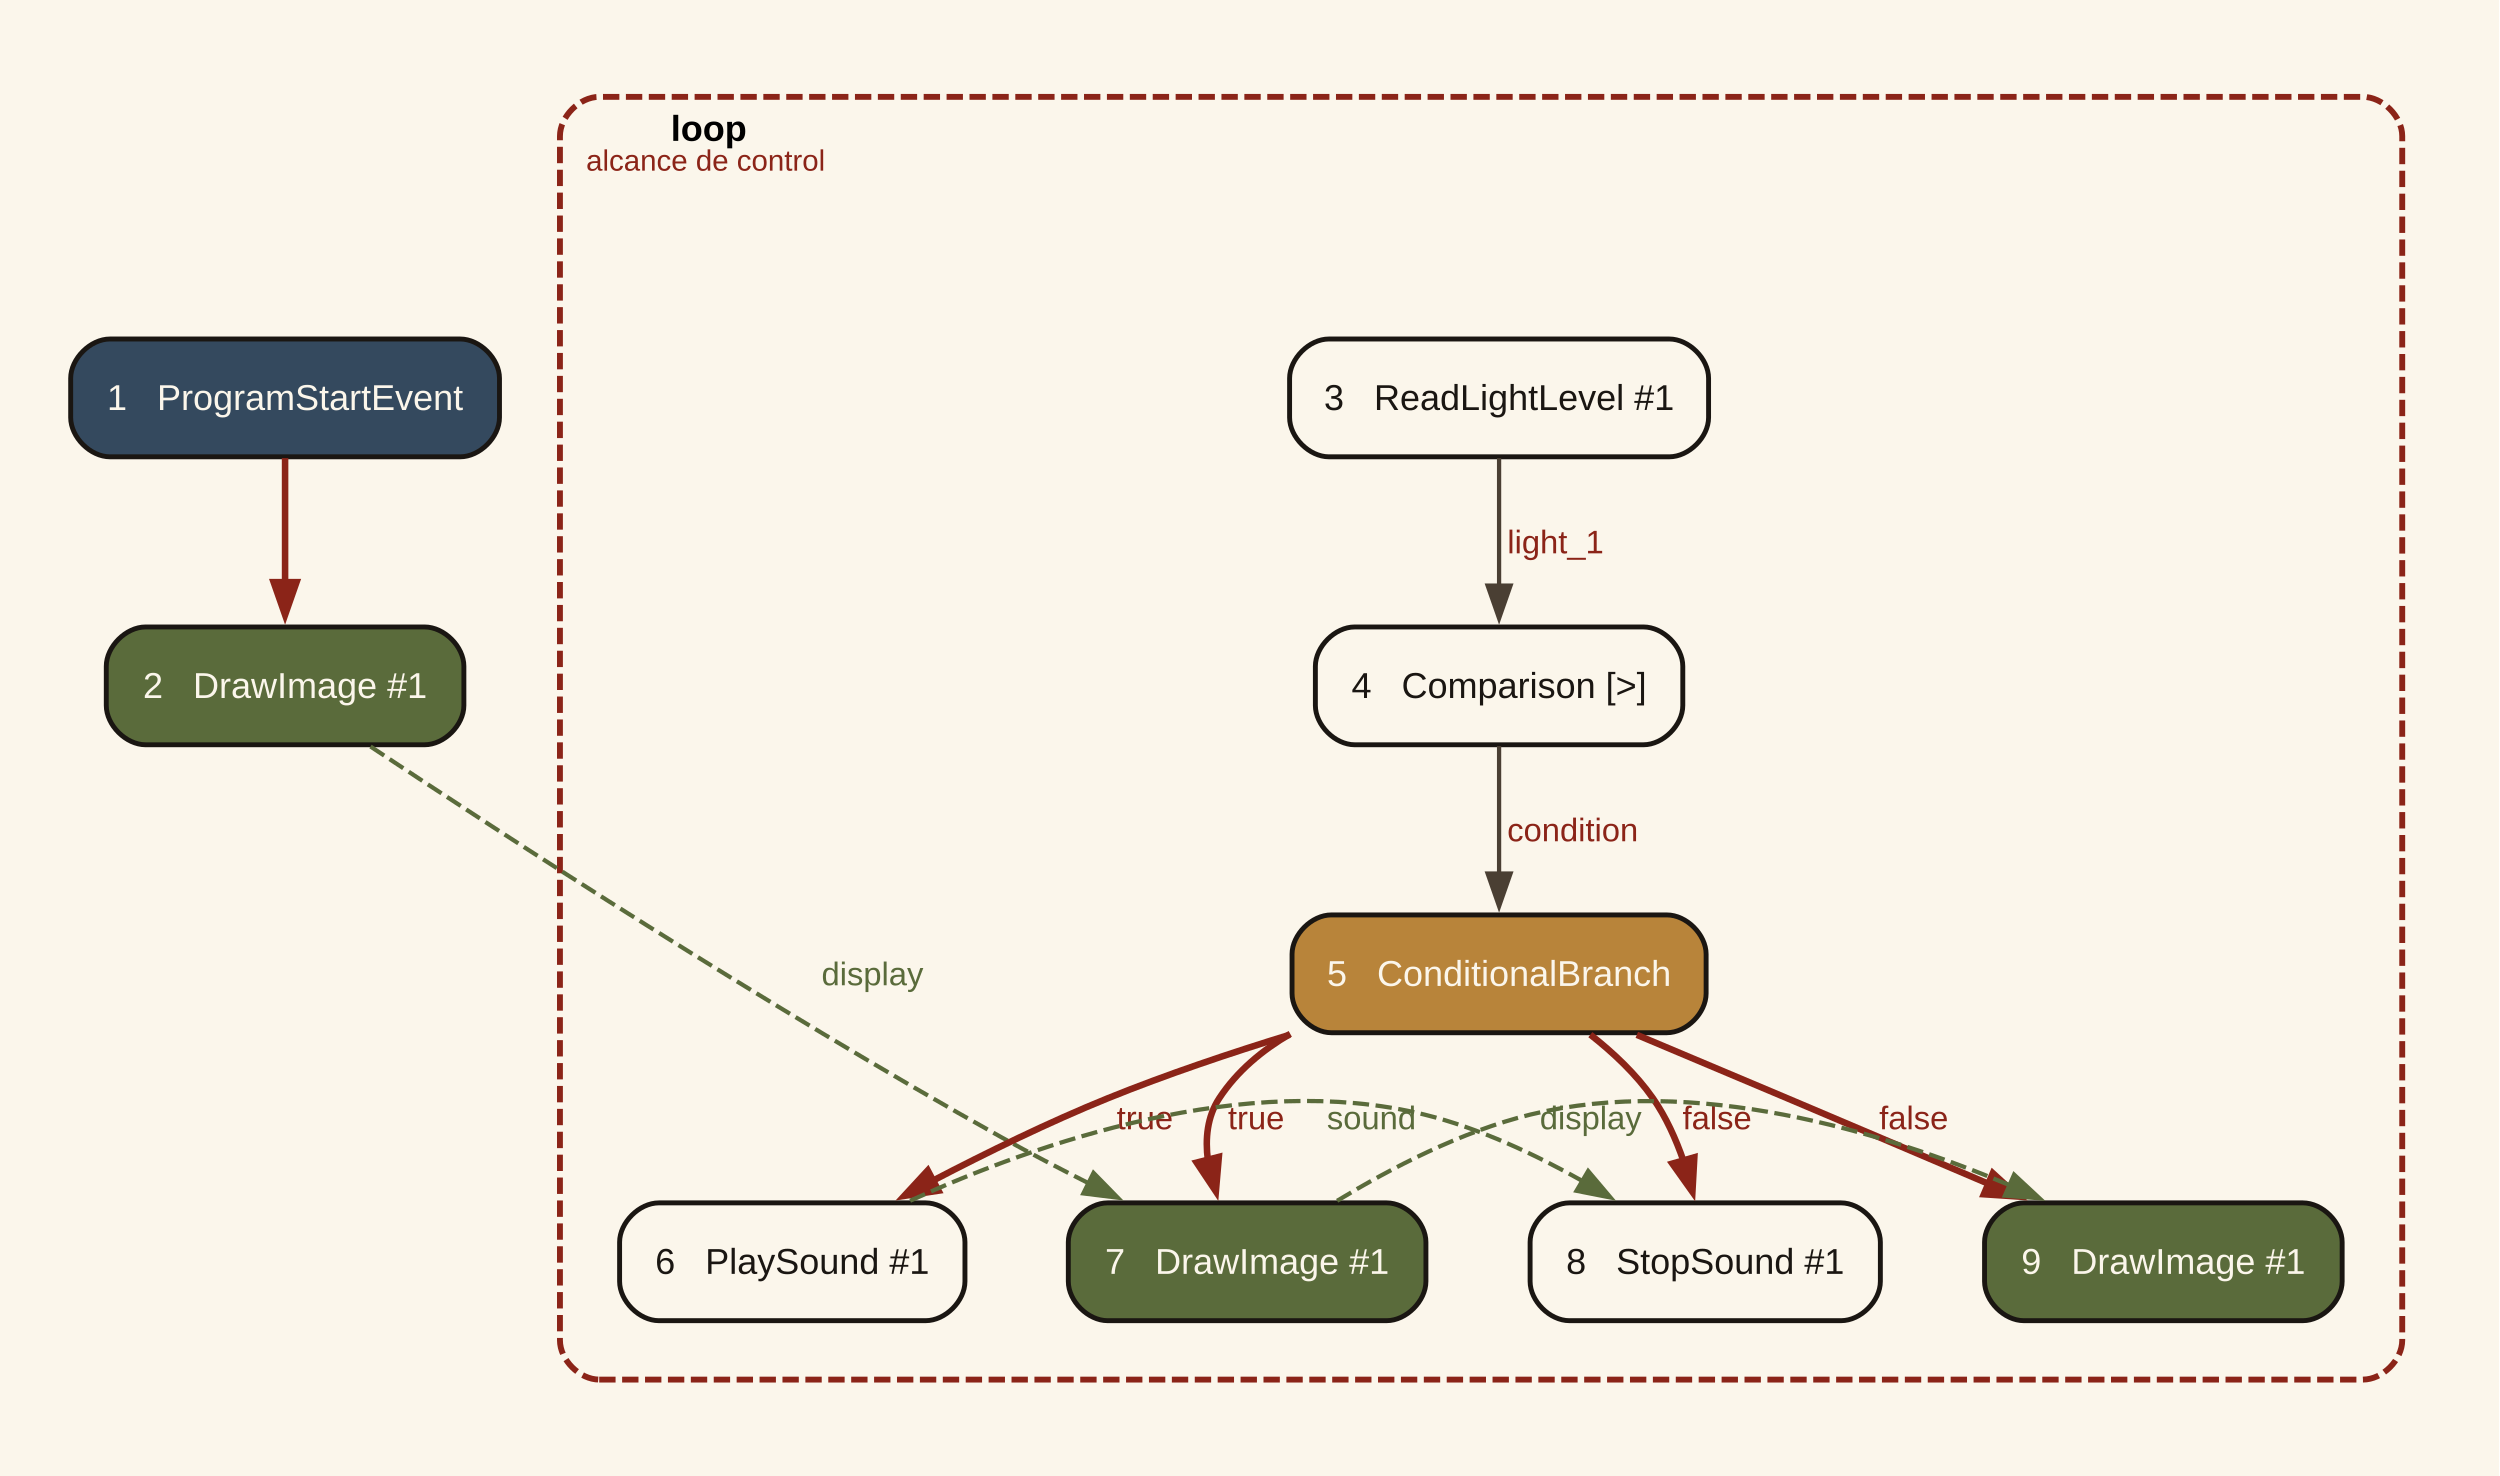
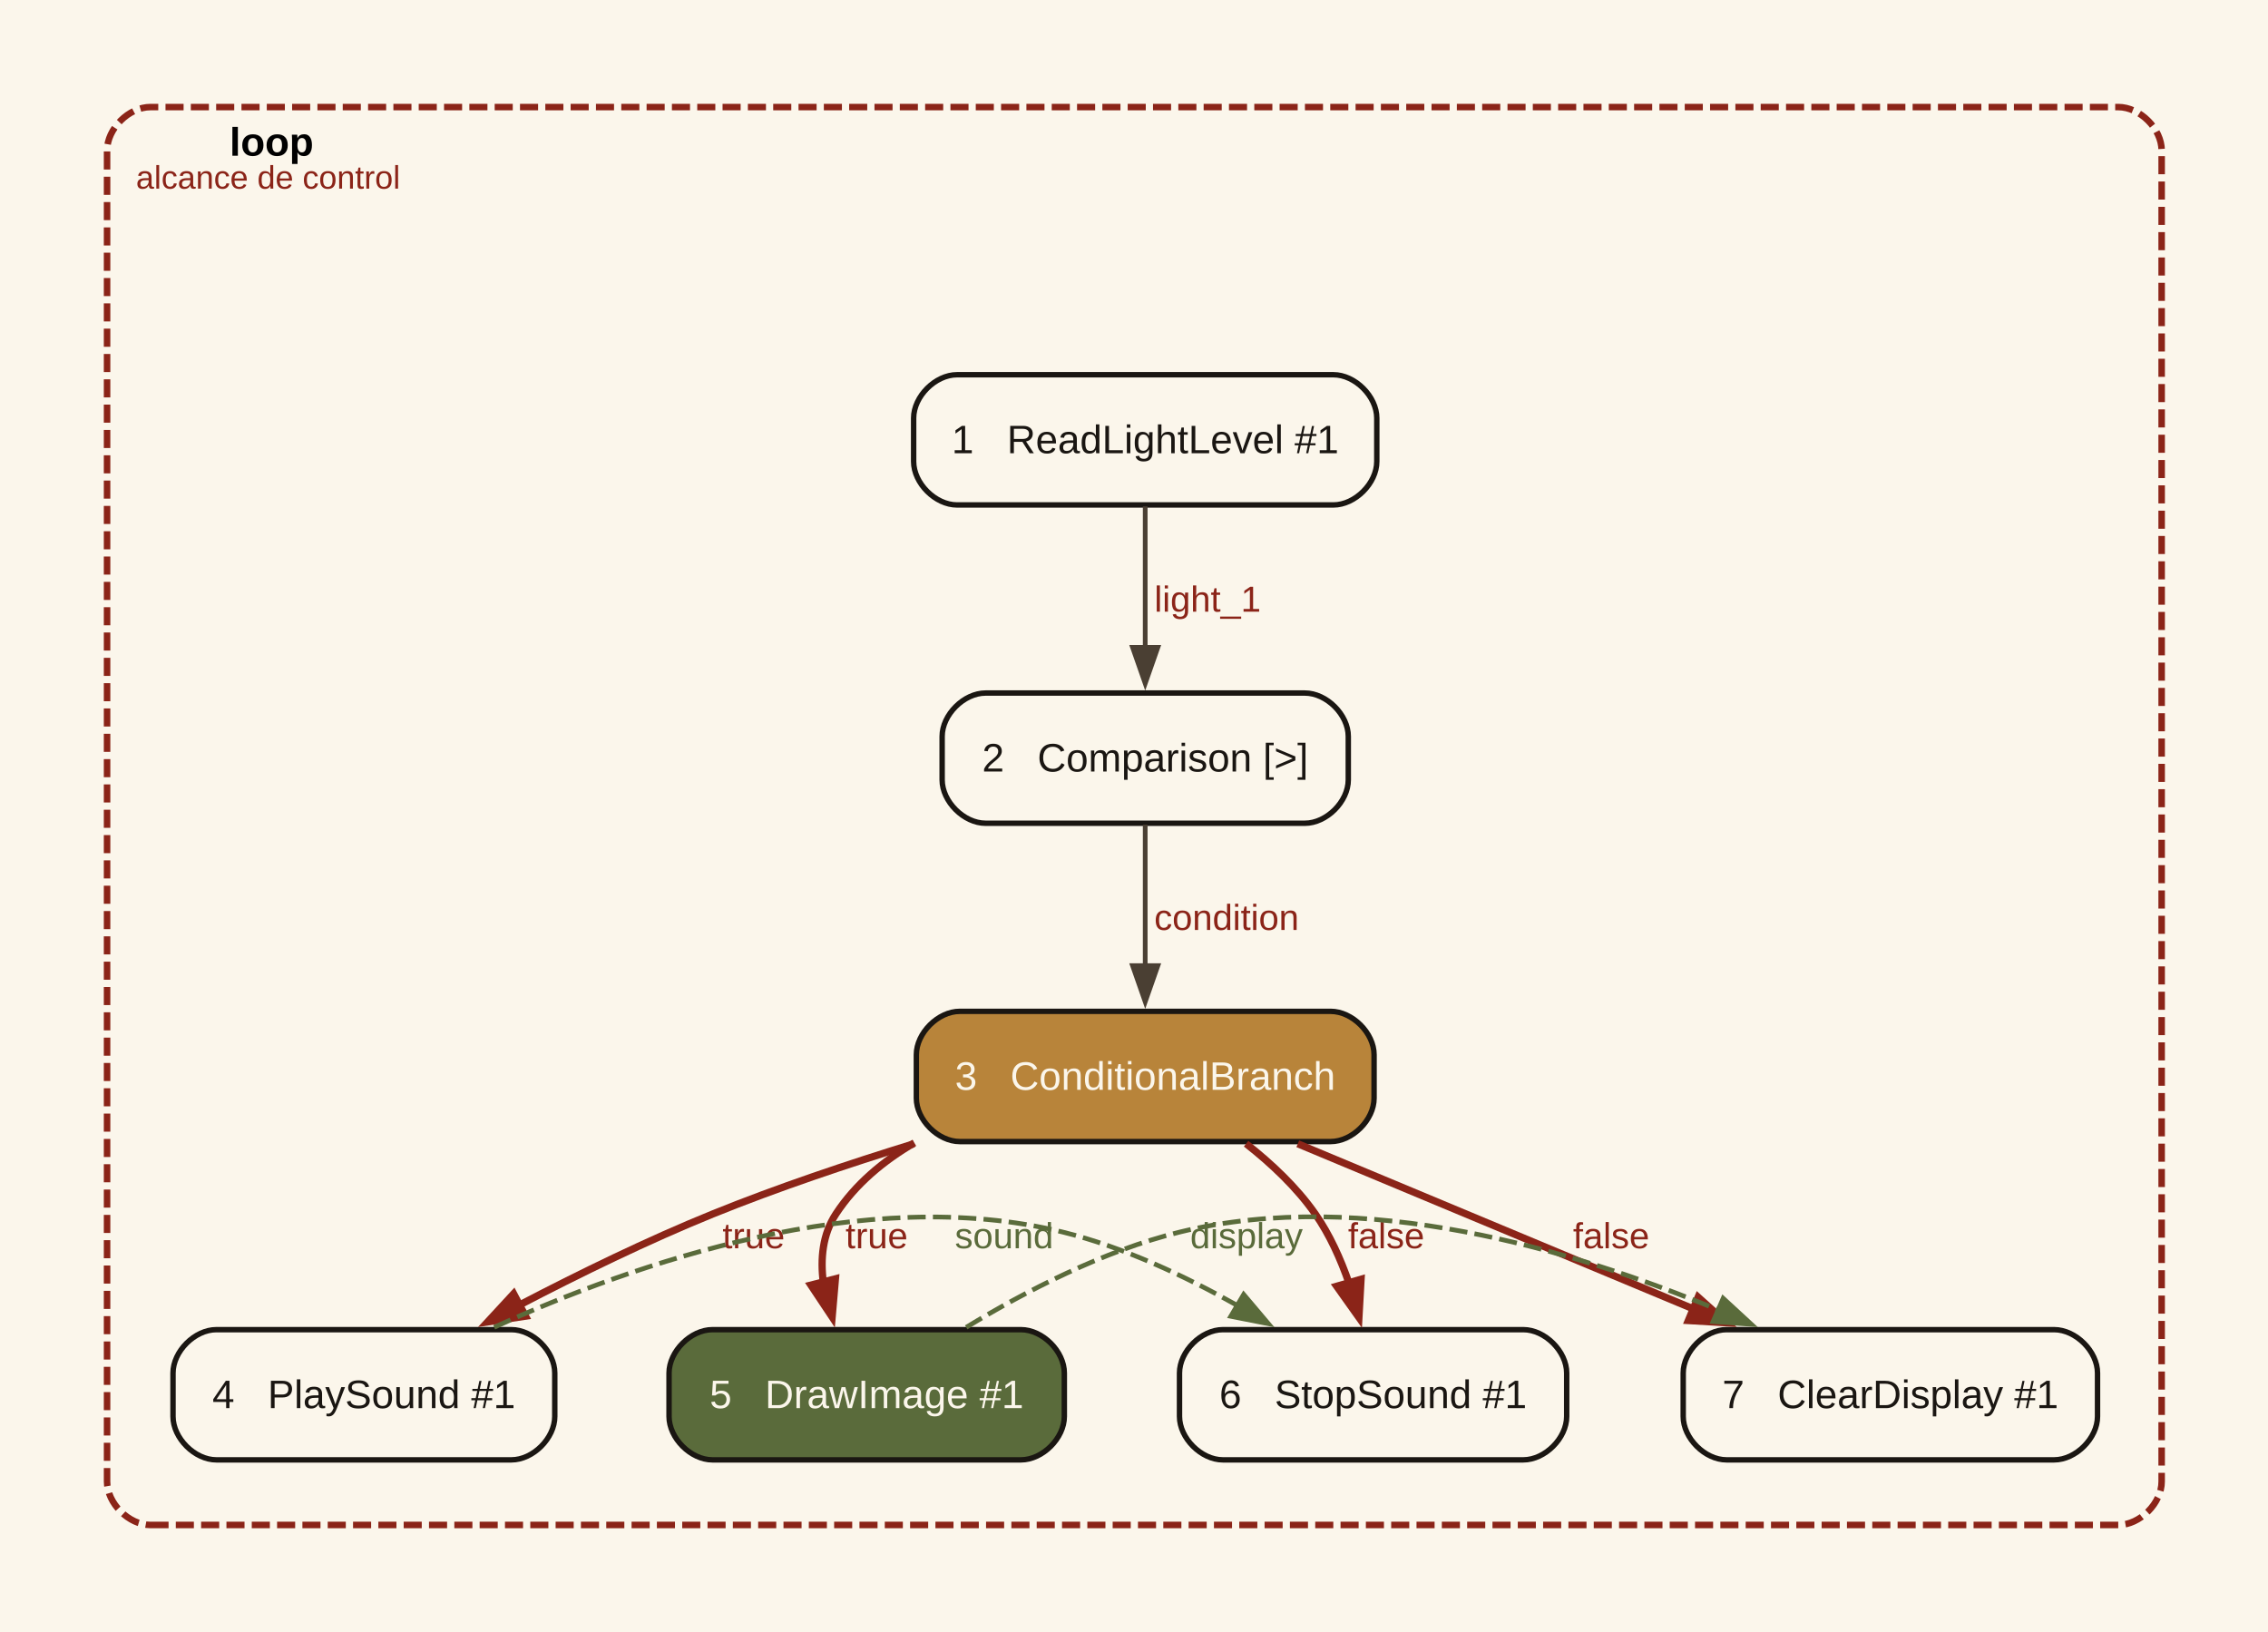
- <svg xmlns="http://www.w3.org/2000/svg" width="764pt" height="451pt" viewBox="0.00 0.00 764.00 451.00">
+ <svg xmlns="http://www.w3.org/2000/svg" width="627pt" height="451pt" viewBox="0.00 0.00 627.00 451.00">
  <g id="graph0" class="graph" transform="scale(1 1) rotate(0) translate(21.6 429.6)">
-     <polygon fill="#fbf6eb" stroke="none" points="-21.6,21.6 -21.6,-429.6 742.12,-429.6 742.12,21.6 -21.6,21.6" />
+     <polygon fill="#fbf6eb" stroke="none" points="-21.6,21.6 -21.6,-429.6 605.6,-429.6 605.6,21.6 -21.6,21.6" />
    <g id="clust1" class="cluster">
-       <path fill="#fbf6eb" stroke="#8b2418" stroke-width="1.8" stroke-dasharray="5,2" d="M161.52,-8C161.52,-8 700.52,-8 700.52,-8 706.52,-8 712.52,-14 712.52,-20 712.52,-20 712.52,-388 712.52,-388 712.52,-394 706.52,-400 700.52,-400 700.52,-400 161.52,-400 161.52,-400 155.52,-400 149.52,-394 149.52,-388 149.52,-388 149.52,-20 149.52,-20 149.52,-14 155.52,-8 161.52,-8" />
-       <text xml:space="preserve" text-anchor="start" x="183.39" y="-386.55" font-family="Arial" font-weight="bold" font-size="11.00">loop</text>
-       <text xml:space="preserve" text-anchor="start" x="157.52" y="-377.45" font-family="Arial" font-size="9.00" fill="#8b2418">alcance de control</text>
+       <path fill="#fbf6eb" stroke="#8b2418" stroke-width="1.8" stroke-dasharray="5,2" d="M20,-8C20,-8 564,-8 564,-8 570,-8 576,-14 576,-20 576,-20 576,-388 576,-388 576,-394 570,-400 564,-400 564,-400 20,-400 20,-400 14,-400 8,-394 8,-388 8,-388 8,-20 8,-20 8,-14 14,-8 20,-8" />
+       <text xml:space="preserve" text-anchor="start" x="41.88" y="-386.55" font-family="Arial" font-weight="bold" font-size="11.00">loop</text>
+       <text xml:space="preserve" text-anchor="start" x="16" y="-377.45" font-family="Arial" font-size="9.00" fill="#8b2418">alcance de control</text>
    </g>
    <g id="node1" class="node">
-       <path fill="#34495e" stroke="#1a1612" stroke-width="1.5" d="M119.04,-326C119.04,-326 12,-326 12,-326 6,-326 0,-320 0,-314 0,-314 0,-302 0,-302 0,-296 6,-290 12,-290 12,-290 119.04,-290 119.04,-290 125.04,-290 131.04,-296 131.04,-302 131.04,-302 131.04,-314 131.04,-314 131.04,-320 125.04,-326 119.04,-326" />
-       <text xml:space="preserve" text-anchor="middle" x="65.52" y="-304.3" font-family="Arial" font-size="11.00" fill="#fbf6eb">1   ProgramStartEvent</text>
+       <path fill="#fbf6eb" stroke="#1a1612" stroke-width="1.5" d="M347.02,-326C347.02,-326 242.98,-326 242.98,-326 236.98,-326 230.98,-320 230.98,-314 230.98,-314 230.98,-302 230.98,-302 230.98,-296 236.98,-290 242.98,-290 242.98,-290 347.02,-290 347.02,-290 353.02,-290 359.02,-296 359.02,-302 359.02,-302 359.02,-314 359.02,-314 359.02,-320 353.02,-326 347.02,-326" />
+       <text xml:space="preserve" text-anchor="middle" x="295" y="-304.3" font-family="Arial" font-size="11.00" fill="#1a1612">1   ReadLightLevel #1</text>
    </g>
    <g id="node2" class="node">
-       <path fill="#5a6b3b" stroke="#1a1612" stroke-width="1.5" d="M108.16,-238C108.16,-238 22.88,-238 22.88,-238 16.88,-238 10.88,-232 10.88,-226 10.88,-226 10.88,-214 10.88,-214 10.88,-208 16.88,-202 22.88,-202 22.88,-202 108.16,-202 108.16,-202 114.16,-202 120.16,-208 120.16,-214 120.16,-214 120.16,-226 120.16,-226 120.16,-232 114.16,-238 108.16,-238" />
-       <text xml:space="preserve" text-anchor="middle" x="65.52" y="-216.3" font-family="Arial" font-size="11.00" fill="#fbf6eb">2   DrawImage #1</text>
+       <path fill="#fbf6eb" stroke="#1a1612" stroke-width="1.5" d="M339.14,-238C339.14,-238 250.86,-238 250.86,-238 244.86,-238 238.86,-232 238.86,-226 238.86,-226 238.86,-214 238.86,-214 238.86,-208 244.86,-202 250.86,-202 250.86,-202 339.14,-202 339.14,-202 345.14,-202 351.14,-208 351.14,-214 351.14,-214 351.14,-226 351.14,-226 351.14,-232 345.14,-238 339.14,-238" />
+       <text xml:space="preserve" text-anchor="middle" x="295" y="-216.3" font-family="Arial" font-size="11.00" fill="#1a1612">2   Comparison [&gt;]</text>
    </g>
    <g id="edge1" class="edge">
-       <path fill="none" stroke="#8b2418" stroke-width="2" d="M65.52,-289.6C65.52,-278.71 65.52,-264.39 65.52,-251.64" />
-       <polygon fill="#8b2418" stroke="#8b2418" stroke-width="2" points="69.02,-251.7 65.52,-241.7 62.02,-251.7 69.02,-251.7" />
+       <path fill="none" stroke="#4a3f33" stroke-width="1.3" d="M295,-289.6C295,-278.36 295,-263.47 295,-250.43" />
+       <polygon fill="#4a3f33" stroke="#4a3f33" stroke-width="1.3" points="298.5,-250.64 295,-240.64 291.5,-250.64 298.5,-250.64" />
+       <text xml:space="preserve" text-anchor="middle" x="312.25" y="-260.5" font-family="Arial" font-size="10.00" fill="#8b2418"> light_1 </text>
+     </g>
+     <g id="node3" class="node">
+       <path fill="#b8843a" stroke="#1a1612" stroke-width="1.5" d="M346.27,-150C346.27,-150 243.73,-150 243.73,-150 237.73,-150 231.73,-144 231.73,-138 231.73,-138 231.73,-126 231.73,-126 231.73,-120 237.73,-114 243.73,-114 243.73,-114 346.27,-114 346.27,-114 352.27,-114 358.27,-120 358.27,-126 358.27,-126 358.27,-138 358.27,-138 358.27,-144 352.27,-150 346.27,-150" />
+       <text xml:space="preserve" text-anchor="middle" x="295" y="-128.3" font-family="Arial" font-size="11.00" fill="#fbf6eb">3   ConditionalBranch</text>
+     </g>
+     <g id="edge2" class="edge">
+       <path fill="none" stroke="#4a3f33" stroke-width="1.3" d="M295,-201.6C295,-190.36 295,-175.47 295,-162.43" />
+       <polygon fill="#4a3f33" stroke="#4a3f33" stroke-width="1.3" points="298.5,-162.64 295,-152.64 291.5,-162.64 298.5,-162.64" />
+       <text xml:space="preserve" text-anchor="middle" x="317.5" y="-172.5" font-family="Arial" font-size="10.00" fill="#8b2418"> condition </text>
+     </g>
+     <g id="node4" class="node">
+       <path fill="#fbf6eb" stroke="#1a1612" stroke-width="1.5" d="M119.77,-62C119.77,-62 38.23,-62 38.23,-62 32.23,-62 26.23,-56 26.23,-50 26.23,-50 26.23,-38 26.23,-38 26.23,-32 32.23,-26 38.23,-26 38.23,-26 119.77,-26 119.77,-26 125.77,-26 131.77,-32 131.77,-38 131.77,-38 131.77,-50 131.77,-50 131.77,-56 125.77,-62 119.77,-62" />
+       <text xml:space="preserve" text-anchor="middle" x="79" y="-40.3" font-family="Arial" font-size="11.00" fill="#1a1612">4   PlaySound #1</text>
+     </g>
+     <g id="edge3" class="edge">
+       <path fill="none" stroke="#8b2418" stroke-width="2" d="M231.04,-113.39C212.87,-107.79 193.21,-101.18 175.5,-94 157.56,-86.73 138.44,-77.38 121.99,-68.8" />
+       <polygon fill="#8b2418" stroke="#8b2418" stroke-width="2" points="123.68,-65.73 113.21,-64.14 120.4,-71.92 123.68,-65.73" />
+       <text xml:space="preserve" text-anchor="middle" x="186.75" y="-84.5" font-family="Arial" font-size="10.00" fill="#8b2418"> true </text>
+     </g>
+     <g id="node5" class="node">
+       <path fill="#5a6b3b" stroke="#1a1612" stroke-width="1.5" d="M260.64,-62C260.64,-62 175.36,-62 175.36,-62 169.36,-62 163.36,-56 163.36,-50 163.36,-50 163.36,-38 163.36,-38 163.36,-32 169.36,-26 175.36,-26 175.36,-26 260.64,-26 260.64,-26 266.64,-26 272.64,-32 272.64,-38 272.64,-38 272.64,-50 272.64,-50 272.64,-56 266.64,-62 260.64,-62" />
+       <text xml:space="preserve" text-anchor="middle" x="218" y="-40.3" font-family="Arial" font-size="11.00" fill="#fbf6eb">5   DrawImage #1</text>
+     </g>
+     <g id="edge4" class="edge">
+       <path fill="none" stroke="#8b2418" stroke-width="2" d="M231.18,-113.65C222.61,-108.66 214.92,-102.25 209.5,-94 205.8,-88.37 205.15,-81.62 206.02,-74.96" />
+       <polygon fill="#8b2418" stroke="#8b2418" stroke-width="2" points="209.36,-76.06 208.45,-65.5 202.57,-74.32 209.36,-76.06" />
+       <text xml:space="preserve" text-anchor="middle" x="220.75" y="-84.5" font-family="Arial" font-size="10.00" fill="#8b2418"> true </text>
+     </g>
+     <g id="node6" class="node">
+       <path fill="#fbf6eb" stroke="#1a1612" stroke-width="1.5" d="M399.52,-62C399.52,-62 316.48,-62 316.48,-62 310.48,-62 304.48,-56 304.48,-50 304.48,-50 304.48,-38 304.48,-38 304.48,-32 310.48,-26 316.48,-26 316.48,-26 399.52,-26 399.52,-26 405.52,-26 411.52,-32 411.52,-38 411.52,-38 411.52,-50 411.52,-50 411.52,-56 405.52,-62 399.52,-62" />
+       <text xml:space="preserve" text-anchor="middle" x="358" y="-40.3" font-family="Arial" font-size="11.00" fill="#1a1612">6   StopSound #1</text>
+     </g>
+     <g id="edge5" class="edge">
+       <path fill="none" stroke="#8b2418" stroke-width="2" d="M322.89,-113.41C329.9,-107.9 336.89,-101.32 342,-94 346,-88.28 349.04,-81.49 351.35,-74.83" />
+       <polygon fill="#8b2418" stroke="#8b2418" stroke-width="2" points="354.67,-75.94 354.08,-65.37 347.94,-74 354.67,-75.94" />
+       <text xml:space="preserve" text-anchor="middle" x="361.63" y="-84.5" font-family="Arial" font-size="10.00" fill="#8b2418"> false </text>
    </g>
    <g id="node7" class="node">
-       <path fill="#5a6b3b" stroke="#1a1612" stroke-width="1.5" d="M402.16,-62C402.16,-62 316.88,-62 316.88,-62 310.88,-62 304.88,-56 304.88,-50 304.88,-50 304.88,-38 304.88,-38 304.88,-32 310.88,-26 316.88,-26 316.88,-26 402.16,-26 402.16,-26 408.16,-26 414.16,-32 414.16,-38 414.16,-38 414.16,-50 414.16,-50 414.16,-56 408.16,-62 402.16,-62" />
-       <text xml:space="preserve" text-anchor="middle" x="359.52" y="-40.3" font-family="Arial" font-size="11.00" fill="#fbf6eb">7   DrawImage #1</text>
-     </g>
-     <g id="edge2" class="edge">
-       <path fill="none" stroke="#5a6b3b" stroke-width="1.3" stroke-dasharray="5,2" d="M91.63,-201.46C132.17,-174.51 213.04,-121.86 284.52,-82 292.99,-77.27 302.16,-72.5 311.07,-68.01" />
-       <polygon fill="#5a6b3b" stroke="#5a6b3b" stroke-width="1.3" points="312.58,-71.17 319.99,-63.59 309.47,-64.89 312.58,-71.17" />
-       <text xml:space="preserve" text-anchor="middle" x="245.02" y="-128.5" font-family="Arial" font-size="10.00" fill="#5a6b3b"> display </text>
-     </g>
-     <g id="node3" class="node">
-       <path fill="#fbf6eb" stroke="#1a1612" stroke-width="1.5" d="M488.54,-326C488.54,-326 384.5,-326 384.5,-326 378.5,-326 372.5,-320 372.5,-314 372.5,-314 372.5,-302 372.5,-302 372.5,-296 378.5,-290 384.5,-290 384.5,-290 488.54,-290 488.54,-290 494.54,-290 500.54,-296 500.54,-302 500.54,-302 500.54,-314 500.54,-314 500.54,-320 494.54,-326 488.54,-326" />
-       <text xml:space="preserve" text-anchor="middle" x="436.52" y="-304.3" font-family="Arial" font-size="11.00" fill="#1a1612">3   ReadLightLevel #1</text>
-     </g>
-     <g id="node4" class="node">
-       <path fill="#fbf6eb" stroke="#1a1612" stroke-width="1.5" d="M480.66,-238C480.66,-238 392.38,-238 392.38,-238 386.38,-238 380.38,-232 380.38,-226 380.38,-226 380.38,-214 380.38,-214 380.38,-208 386.38,-202 392.38,-202 392.38,-202 480.66,-202 480.66,-202 486.66,-202 492.66,-208 492.66,-214 492.66,-214 492.66,-226 492.66,-226 492.66,-232 486.66,-238 480.66,-238" />
-       <text xml:space="preserve" text-anchor="middle" x="436.52" y="-216.3" font-family="Arial" font-size="11.00" fill="#1a1612">4   Comparison [&gt;]</text>
-     </g>
-     <g id="edge3" class="edge">
-       <path fill="none" stroke="#4a3f33" stroke-width="1.3" d="M436.52,-289.6C436.52,-278.36 436.52,-263.47 436.52,-250.43" />
-       <polygon fill="#4a3f33" stroke="#4a3f33" stroke-width="1.3" points="440.02,-250.64 436.52,-240.64 433.02,-250.64 440.02,-250.64" />
-       <text xml:space="preserve" text-anchor="middle" x="453.77" y="-260.5" font-family="Arial" font-size="10.00" fill="#8b2418"> light_1 </text>
-     </g>
-     <g id="node5" class="node">
-       <path fill="#b8843a" stroke="#1a1612" stroke-width="1.5" d="M487.79,-150C487.79,-150 385.25,-150 385.25,-150 379.25,-150 373.25,-144 373.25,-138 373.25,-138 373.25,-126 373.25,-126 373.25,-120 379.25,-114 385.25,-114 385.25,-114 487.79,-114 487.79,-114 493.79,-114 499.79,-120 499.79,-126 499.79,-126 499.79,-138 499.79,-138 499.79,-144 493.79,-150 487.79,-150" />
-       <text xml:space="preserve" text-anchor="middle" x="436.52" y="-128.3" font-family="Arial" font-size="11.00" fill="#fbf6eb">5   ConditionalBranch</text>
-     </g>
-     <g id="edge4" class="edge">
-       <path fill="none" stroke="#4a3f33" stroke-width="1.3" d="M436.52,-201.6C436.52,-190.36 436.52,-175.47 436.52,-162.43" />
-       <polygon fill="#4a3f33" stroke="#4a3f33" stroke-width="1.3" points="440.02,-162.64 436.52,-152.64 433.02,-162.64 440.02,-162.64" />
-       <text xml:space="preserve" text-anchor="middle" x="459.02" y="-172.5" font-family="Arial" font-size="10.00" fill="#8b2418"> condition </text>
-     </g>
-     <g id="node6" class="node">
-       <path fill="#fbf6eb" stroke="#1a1612" stroke-width="1.5" d="M261.29,-62C261.29,-62 179.75,-62 179.75,-62 173.75,-62 167.75,-56 167.75,-50 167.75,-50 167.75,-38 167.75,-38 167.75,-32 173.75,-26 179.75,-26 179.75,-26 261.29,-26 261.29,-26 267.29,-26 273.29,-32 273.29,-38 273.29,-38 273.29,-50 273.29,-50 273.29,-56 267.29,-62 261.29,-62" />
-       <text xml:space="preserve" text-anchor="middle" x="220.52" y="-40.3" font-family="Arial" font-size="11.00" fill="#1a1612">6   PlaySound #1</text>
-     </g>
-     <g id="edge5" class="edge">
-       <path fill="none" stroke="#8b2418" stroke-width="2" d="M372.56,-113.39C354.39,-107.79 334.73,-101.18 317.02,-94 299.08,-86.73 279.96,-77.38 263.51,-68.8" />
-       <polygon fill="#8b2418" stroke="#8b2418" stroke-width="2" points="265.2,-65.73 254.73,-64.14 261.92,-71.92 265.2,-65.73" />
-       <text xml:space="preserve" text-anchor="middle" x="328.27" y="-84.5" font-family="Arial" font-size="10.00" fill="#8b2418"> true </text>
+       <path fill="#fbf6eb" stroke="#1a1612" stroke-width="1.5" d="M546.27,-62C546.27,-62 455.73,-62 455.73,-62 449.73,-62 443.73,-56 443.73,-50 443.73,-50 443.73,-38 443.73,-38 443.73,-32 449.73,-26 455.73,-26 455.73,-26 546.27,-26 546.27,-26 552.27,-26 558.27,-32 558.27,-38 558.27,-38 558.27,-50 558.27,-50 558.27,-56 552.27,-62 546.27,-62" />
+       <text xml:space="preserve" text-anchor="middle" x="501" y="-40.3" font-family="Arial" font-size="11.00" fill="#1a1612">7   ClearDisplay #1</text>
    </g>
    <g id="edge6" class="edge">
-       <path fill="none" stroke="#8b2418" stroke-width="2" d="M372.7,-113.65C364.13,-108.66 356.44,-102.25 351.02,-94 347.32,-88.37 346.67,-81.62 347.54,-74.96" />
-       <polygon fill="#8b2418" stroke="#8b2418" stroke-width="2" points="350.88,-76.06 349.97,-65.5 344.09,-74.32 350.88,-76.06" />
-       <text xml:space="preserve" text-anchor="middle" x="362.27" y="-84.5" font-family="Arial" font-size="10.00" fill="#8b2418"> true </text>
-     </g>
-     <g id="node8" class="node">
-       <path fill="#fbf6eb" stroke="#1a1612" stroke-width="1.5" d="M541.04,-62C541.04,-62 458,-62 458,-62 452,-62 446,-56 446,-50 446,-50 446,-38 446,-38 446,-32 452,-26 458,-26 458,-26 541.04,-26 541.04,-26 547.04,-26 553.04,-32 553.04,-38 553.04,-38 553.04,-50 553.04,-50 553.04,-56 547.04,-62 541.04,-62" />
-       <text xml:space="preserve" text-anchor="middle" x="499.52" y="-40.3" font-family="Arial" font-size="11.00" fill="#1a1612">8   StopSound #1</text>
+       <path fill="none" stroke="#8b2418" stroke-width="2" d="M337.18,-113.39C368.88,-100.16 412.54,-81.93 446.82,-67.62" />
+       <polygon fill="#8b2418" stroke="#8b2418" stroke-width="2" points="447.85,-70.98 455.73,-63.9 445.15,-64.52 447.85,-70.98" />
+       <text xml:space="preserve" text-anchor="middle" x="423.83" y="-84.5" font-family="Arial" font-size="10.00" fill="#8b2418"> false </text>
    </g>
    <g id="edge7" class="edge">
-       <path fill="none" stroke="#8b2418" stroke-width="2" d="M464.41,-113.41C471.42,-107.9 478.41,-101.32 483.52,-94 487.52,-88.28 490.56,-81.49 492.87,-74.83" />
-       <polygon fill="#8b2418" stroke="#8b2418" stroke-width="2" points="496.19,-75.94 495.6,-65.37 489.46,-74 496.19,-75.94" />
-       <text xml:space="preserve" text-anchor="middle" x="503.15" y="-84.5" font-family="Arial" font-size="10.00" fill="#8b2418"> false </text>
-     </g>
-     <g id="node9" class="node">
-       <path fill="#5a6b3b" stroke="#1a1612" stroke-width="1.5" d="M682.16,-62C682.16,-62 596.88,-62 596.88,-62 590.88,-62 584.88,-56 584.88,-50 584.88,-50 584.88,-38 584.88,-38 584.88,-32 590.88,-26 596.88,-26 596.88,-26 682.16,-26 682.16,-26 688.16,-26 694.16,-32 694.16,-38 694.16,-38 694.16,-50 694.16,-50 694.16,-56 688.16,-62 682.16,-62" />
-       <text xml:space="preserve" text-anchor="middle" x="639.52" y="-40.3" font-family="Arial" font-size="11.00" fill="#fbf6eb">9   DrawImage #1</text>
+       <path fill="none" stroke="#5a6b3b" stroke-width="1.3" stroke-dasharray="5,2" d="M115.01,-62.65C153.85,-80.37 217.47,-102.45 272.12,-89 288.96,-84.86 306.15,-76.76 320.68,-68.57" />
+       <polygon fill="#5a6b3b" stroke="#5a6b3b" stroke-width="1.3" points="322.22,-71.73 329.06,-63.64 318.66,-65.69 322.22,-71.73" />
+       <text xml:space="preserve" text-anchor="middle" x="256" y="-84.5" font-family="Arial" font-size="10.00" fill="#5a6b3b"> sound </text>
    </g>
    <g id="edge8" class="edge">
-       <path fill="none" stroke="#8b2418" stroke-width="2" d="M478.61,-113.35C493.16,-107.24 509.56,-100.33 524.52,-94 544.71,-85.45 566.88,-76.02 586.31,-67.73" />
-       <polygon fill="#8b2418" stroke="#8b2418" stroke-width="2" points="587.41,-71.07 595.24,-63.93 584.67,-64.63 587.41,-71.07" />
-       <text xml:space="preserve" text-anchor="middle" x="563.24" y="-84.5" font-family="Arial" font-size="10.00" fill="#8b2418"> false </text>
-     </g>
-     <g id="edge9" class="edge">
-       <path fill="none" stroke="#5a6b3b" stroke-width="1.3" stroke-dasharray="5,2" d="M256.53,-62.65C295.37,-80.37 358.99,-102.45 413.64,-89 430.48,-84.86 447.67,-76.76 462.2,-68.57" />
-       <polygon fill="#5a6b3b" stroke="#5a6b3b" stroke-width="1.3" points="463.74,-71.73 470.58,-63.64 460.18,-65.69 463.74,-71.73" />
-       <text xml:space="preserve" text-anchor="middle" x="397.52" y="-84.5" font-family="Arial" font-size="10.00" fill="#5a6b3b"> sound </text>
-     </g>
-     <g id="edge10" class="edge">
-       <path fill="none" stroke="#5a6b3b" stroke-width="1.3" stroke-dasharray="5,2" d="M387.03,-62.64C403.42,-72.6 425.07,-83.85 446.14,-89 496.08,-101.2 553.46,-83.91 592.66,-67.36" />
-       <polygon fill="#5a6b3b" stroke="#5a6b3b" stroke-width="1.3" points="593.91,-70.63 601.67,-63.41 591.1,-64.22 593.91,-70.63" />
-       <text xml:space="preserve" text-anchor="middle" x="464.52" y="-84.5" font-family="Arial" font-size="10.00" fill="#5a6b3b"> display </text>
+       <path fill="none" stroke="#5a6b3b" stroke-width="1.3" stroke-dasharray="5,2" d="M245.51,-62.64C261.9,-72.6 283.55,-83.85 304.62,-89 355.3,-101.38 413.57,-84.06 453.4,-67.45" />
+       <polygon fill="#5a6b3b" stroke="#5a6b3b" stroke-width="1.3" points="454.78,-70.66 462.57,-63.48 452,-64.24 454.78,-70.66" />
+       <text xml:space="preserve" text-anchor="middle" x="323" y="-84.5" font-family="Arial" font-size="10.00" fill="#5a6b3b"> display </text>
    </g>
  </g>
</svg>
